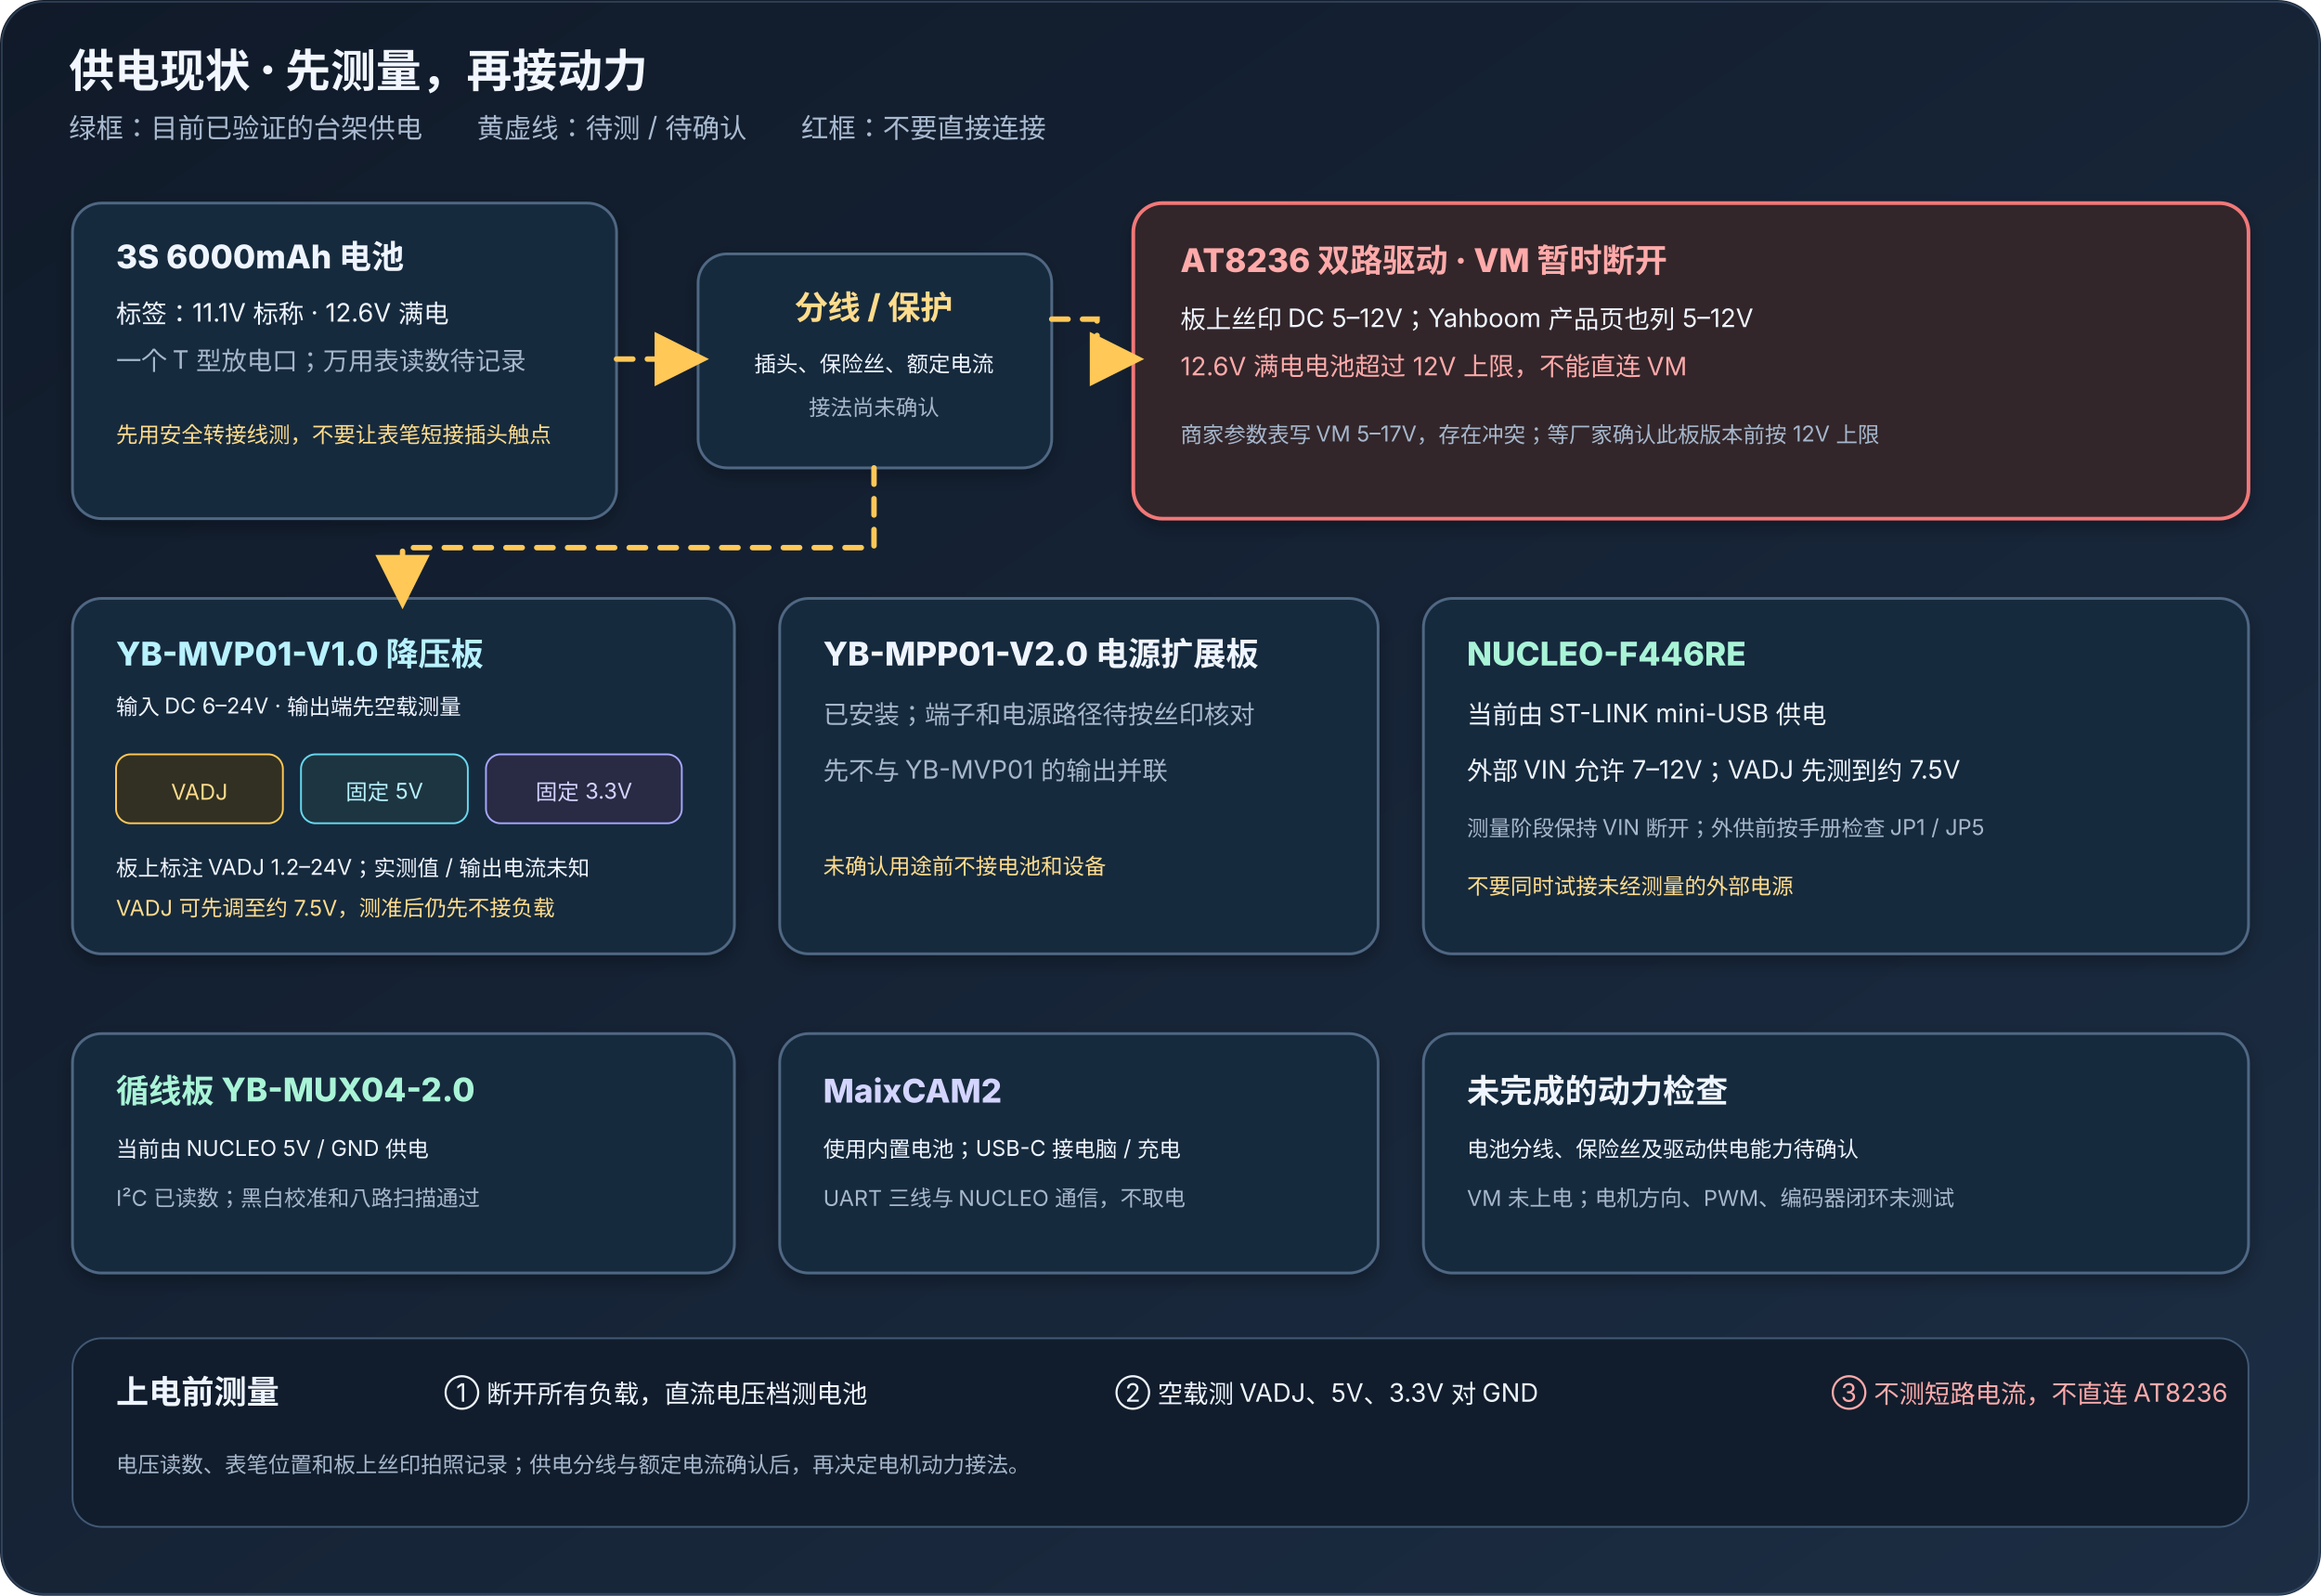
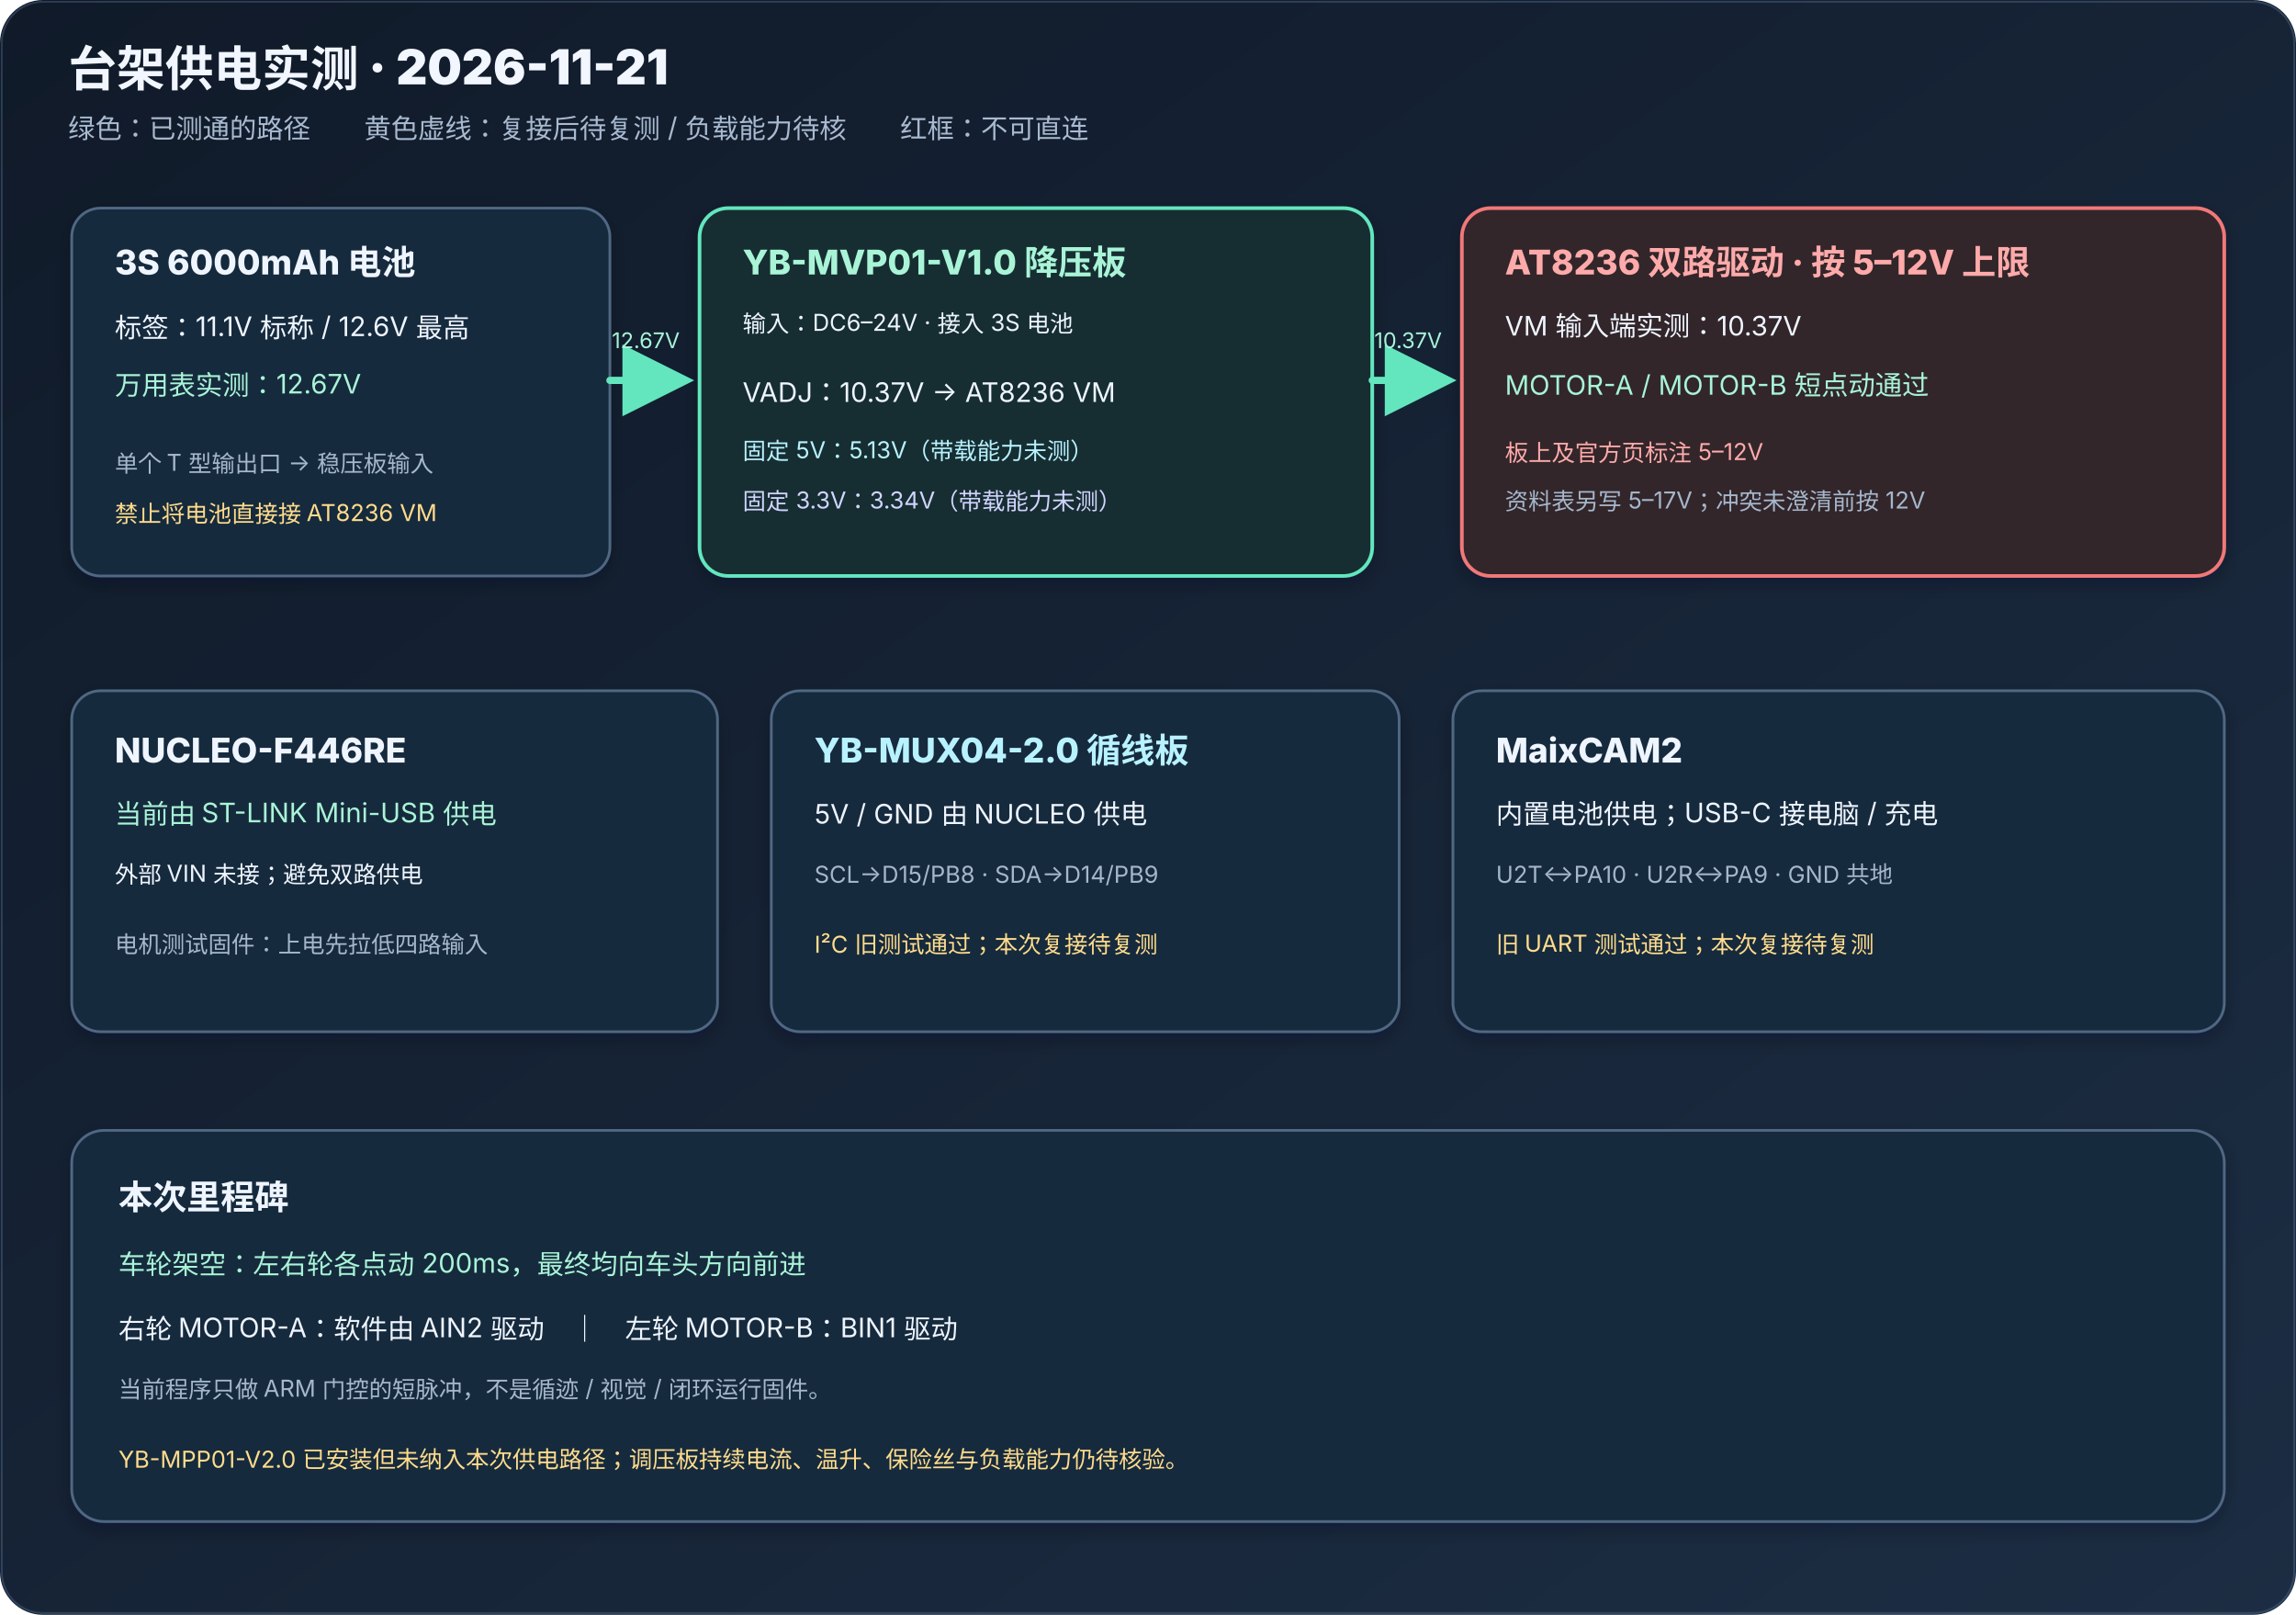
- <svg xmlns="http://www.w3.org/2000/svg" viewBox="0 0 1280 880" role="img" aria-labelledby="title desc">
+ <svg xmlns="http://www.w3.org/2000/svg" viewBox="0 0 1280 900" role="img" aria-labelledby="title desc">
  <defs>
    <linearGradient id="bg" x1="0" y1="0" x2="1" y2="1">
      <stop stop-color="#101a29" />
      <stop offset="1" stop-color="#1c2d43" />
    </linearGradient>
    <filter id="shadow" x="-15%" y="-15%" width="130%" height="140%">
-       <feDropShadow dx="0" dy="4" stdDeviation="5" flood-color="#030812" flood-opacity=".3" />
+       <feDropShadow dx="0" dy="4" stdDeviation="5" flood-color="#030812" flood-opacity=".28" />
    </filter>
    <style>
      text{font-family:-apple-system,BlinkMacSystemFont,"PingFang SC","Microsoft YaHei",sans-serif}
-       .title{fill:#f1f6ff;font-size:25px;font-weight:850}.subtitle{fill:#a9bad0;font-size:15px}
-       .head{font-size:18px;font-weight:800}.body{font-size:14px}.small{font-size:12px}.tiny{font-size:11px}
+       .title{fill:#f1f6ff;font-size:27px;font-weight:850}.subtitle{fill:#a9bad0;font-size:15px}
+       .head{font-size:19px;font-weight:800}.body{font-size:15px}.small{font-size:13px}.tiny{font-size:12px}
      .white{fill:#eff5ff}.muted{fill:#a6b7cc}.amber{fill:#ffdc8c}.cyan{fill:#b8f2ff}.green{fill:#a9f4d7}.red{fill:#ffaaaa}
-       .box{fill:#18293d;stroke:#506783;stroke-width:1.5}.warnbox{fill:#30252c;stroke:#f27878;stroke-width:2}
-       .line-pending{fill:none;stroke:#ffc857;stroke-width:3;stroke-dasharray:9 8;stroke-linecap:round}
-       .line-now{fill:none;stroke:#63e6be;stroke-width:3.5;stroke-linecap:round}
+       .box{fill:#18293d;stroke:#506783;stroke-width:1.5}.good{fill:#172e32;stroke:#63e6be;stroke-width:2}.warnbox{fill:#30252c;stroke:#f27878;stroke-width:2}
+       .line-good{fill:none;stroke:#63e6be;stroke-width:4;stroke-linecap:round}.line-pending{fill:none;stroke:#ffc857;stroke-width:3;stroke-dasharray:9 8;stroke-linecap:round}
    </style>
+     <marker id="arrowGreen" markerWidth="10" markerHeight="10" refX="8" refY="5" orient="auto">
+       <path d="M0 0L10 5L0 10Z" fill="#63e6be" />
+     </marker>
    <marker id="arrowAmber" markerWidth="10" markerHeight="10" refX="8" refY="5" orient="auto">
      <path d="M0 0L10 5L0 10Z" fill="#ffc857" />
    </marker>
-     <marker id="arrowGreen" markerWidth="10" markerHeight="10" refX="8" refY="5" orient="auto">
-       <path d="M0 0L10 5L0 10Z" fill="#63e6be" />
-     </marker>
  </defs>
-   <rect width="1280" height="880" rx="24" fill="url(#bg)" />
-   <rect x="1" y="1" width="1278" height="878" rx="23" fill="none" stroke="#5c7593" stroke-opacity=".38" />
-   <text x="38" y="48" class="title">供电现状 · 先测量，再接动力</text>
-   <text x="38" y="76" class="subtitle">绿框：目前已验证的台架供电　　黄虚线：待测 / 待确认　　红框：不要直接连接</text>
+   <rect width="1280" height="900" rx="24" fill="url(#bg)" />
+   <rect x="1" y="1" width="1278" height="898" rx="23" fill="none" stroke="#5c7593" stroke-opacity=".38" />
+   <text x="38" y="48" class="title">台架供电实测 · 2026-11-21</text>
+   <text x="38" y="77" class="subtitle">绿色：已测通的路径　　黄色虚线：复接后待复测 / 负载能力待核　　红框：不可直连</text>
  <g filter="url(#shadow)">
-     <rect x="40" y="112" width="300" height="174" rx="16" class="box" stroke="#f27878" />
-     <rect x="385" y="140" width="195" height="118" rx="16" class="box" stroke="#ffc857" />
-     <rect x="625" y="112" width="615" height="174" rx="16" class="warnbox" />
-     <rect x="40" y="330" width="365" height="196" rx="16" class="box" stroke="#67d8ef" />
-     <rect x="430" y="330" width="330" height="196" rx="16" class="box" stroke="#8ea8c3" />
-     <rect x="785" y="330" width="455" height="196" rx="16" class="box" stroke="#63e6be" />
-     <rect x="40" y="570" width="365" height="132" rx="16" class="box" stroke="#63e6be" />
-     <rect x="430" y="570" width="330" height="132" rx="16" class="box" stroke="#a4a7ff" />
-     <rect x="785" y="570" width="455" height="132" rx="16" class="box" stroke="#8298b2" />
+     <rect x="40" y="116" width="300" height="205" rx="16" class="box" />
+     <rect x="390" y="116" width="375" height="205" rx="16" class="good" />
+     <rect x="815" y="116" width="425" height="205" rx="16" class="warnbox" />
+     <rect x="40" y="385" width="360" height="190" rx="16" class="box" />
+     <rect x="430" y="385" width="350" height="190" rx="16" class="box" />
+     <rect x="810" y="385" width="430" height="190" rx="16" class="box" />
+     <rect x="40" y="630" width="1200" height="218" rx="18" class="box" />
  </g>
-   <text x="64" y="148" class="head white">3S 6000mAh 电池</text>
-   <text x="64" y="178" class="body white">标签：11.1V 标称 · 12.6V 满电</text>
-   <text x="64" y="204" class="body muted">一个 T 型放电口；万用表读数待记录</text>
-   <text x="64" y="244" class="small amber">先用安全转接线测，不要让表笔短接插头触点</text>
-   <text x="482" y="176" text-anchor="middle" class="head amber">分线 / 保护</text>
-   <text x="482" y="205" text-anchor="middle" class="small white">插头、保险丝、额定电流</text>
-   <text x="482" y="229" text-anchor="middle" class="small muted">接法尚未确认</text>
-   <text x="651" y="150" class="head red">AT8236 双路驱动 · VM 暂时断开</text>
-   <text x="651" y="181" class="body white">板上丝印 DC 5–12V；Yahboom 产品页也列 5–12V</text>
-   <text x="651" y="207" class="body red">12.6V 满电电池超过 12V 上限，不能直连 VM</text>
-   <text x="651" y="244" class="small muted">商家参数表写 VM 5–17V，存在冲突；等厂家确认此板版本前按 12V 上限</text>
-   <path d="M340 198H385" class="line-pending" marker-end="url(#arrowAmber)" />
-   <path d="M580 176H605V198H625" class="line-pending" marker-end="url(#arrowAmber)" />
-   <path d="M482 258V302H222V330" class="line-pending" marker-end="url(#arrowAmber)" />
-   <text x="64" y="367" class="head cyan">YB-MVP01-V1.0 降压板</text>
-   <text x="64" y="394" class="small white">输入 DC 6–24V · 输出端先空载测量</text>
-   <rect x="64" y="416" width="92" height="38" rx="8" fill="#313022" stroke="#ffc857" />
-   <rect x="166" y="416" width="92" height="38" rx="8" fill="#1d3541" stroke="#66d9ef" />
-   <rect x="268" y="416" width="108" height="38" rx="8" fill="#292a43" stroke="#a4a7ff" />
-   <text x="110" y="441" text-anchor="middle" class="small amber">VADJ</text>
-   <text x="212" y="441" text-anchor="middle" class="small cyan">固定 5V</text>
-   <text x="322" y="441" text-anchor="middle" class="small" fill="#d3d4ff">固定 3.3V</text>
-   <text x="64" y="483" class="small white">板上标注 VADJ 1.2–24V；实测值 / 输出电流未知</text>
-   <text x="64" y="505" class="small amber">VADJ 可先调至约 7.5V，测准后仍先不接负载</text>
-   <text x="454" y="367" class="head white">YB-MPP01-V2.0 电源扩展板</text>
-   <text x="454" y="399" class="body muted">已安装；端子和电源路径待按丝印核对</text>
-   <text x="454" y="430" class="body muted">先不与 YB-MVP01 的输出并联</text>
-   <text x="454" y="482" class="small amber">未确认用途前不接电池和设备</text>
-   <text x="809" y="367" class="head green">NUCLEO-F446RE</text>
-   <text x="809" y="399" class="body white">当前由 ST-LINK mini-USB 供电</text>
-   <text x="809" y="430" class="body white">外部 VIN 允许 7–12V；VADJ 先测到约 7.5V</text>
-   <text x="809" y="461" class="small muted">测量阶段保持 VIN 断开；外供前按手册检查 JP1 / JP5</text>
-   <text x="809" y="493" class="small amber">不要同时试接未经测量的外部电源</text>
-   <text x="64" y="608" class="head green">循线板 YB-MUX04-2.0</text>
-   <text x="64" y="638" class="small white">当前由 NUCLEO 5V / GND 供电</text>
-   <text x="64" y="665" class="small muted">I²C 已读数；黑白校准和八路扫描通过</text>
-   <text x="454" y="608" class="head" fill="#d4d5ff">MaixCAM2</text>
-   <text x="454" y="638" class="small white">使用内置电池；USB-C 接电脑 / 充电</text>
-   <text x="454" y="665" class="small muted">UART 三线与 NUCLEO 通信，不取电</text>
-   <text x="809" y="608" class="head white">未完成的动力检查</text>
-   <text x="809" y="638" class="small white">电池分线、保险丝及驱动供电能力待确认</text>
-   <text x="809" y="665" class="small muted">VM 未上电；电机方向、PWM、编码器闭环未测试</text>
-   <rect x="40" y="738" width="1200" height="104" rx="16" fill="#111d2c" stroke="#415975" />
-   <text x="64" y="774" class="head white">上电前测量</text>
-   <text x="245" y="773" class="body white">① 断开所有负载，直流电压档测电池</text>
-   <text x="615" y="773" class="body white">② 空载测 VADJ、5V、3.3V 对 GND</text>
-   <text x="1010" y="773" class="body red">③ 不测短路电流，不直连 AT8236</text>
-   <text x="64" y="812" class="small muted">电压读数、表笔位置和板上丝印拍照记录；供电分线与额定电流确认后，再决定电机动力接法。</text>
+   <text x="64" y="153" class="head white">3S 6000mAh 电池</text>
+   <text x="64" y="188" class="body white">标签：11.1V 标称 / 12.6V 最高</text>
+   <text x="64" y="220" class="body green">万用表实测：12.67V</text>
+   <text x="64" y="263" class="small muted">单个 T 型输出口 → 稳压板输入</text>
+   <text x="64" y="291" class="small amber">禁止将电池直接接 AT8236 VM</text>
+   <text x="414" y="153" class="head green">YB-MVP01-V1.0 降压板</text>
+   <text x="414" y="185" class="small white">输入：DC6–24V · 接入 3S 电池</text>
+   <text x="414" y="224" class="body white">VADJ：10.37V → AT8236 VM</text>
+   <text x="414" y="256" class="small cyan">固定 5V：5.13V（带载能力未测）</text>
+   <text x="414" y="284" class="small" fill="#d3d4ff">固定 3.3V：3.34V（带载能力未测）</text>
+   <text x="839" y="153" class="head red">AT8236 双路驱动 · 按 5–12V 上限</text>
+   <text x="839" y="187" class="body white">VM 输入端实测：10.37V</text>
+   <text x="839" y="220" class="body green">MOTOR-A / MOTOR-B 短点动通过</text>
+   <text x="839" y="257" class="small red">板上及官方页标注 5–12V</text>
+   <text x="839" y="284" class="small muted">资料表另写 5–17V；冲突未澄清前按 12V</text>
+   <path d="M340 212H379" class="line-good" marker-end="url(#arrowGreen)" />
+   <path d="M765 212H804" class="line-good" marker-end="url(#arrowGreen)" />
+   <text x="360" y="194" text-anchor="middle" class="tiny green">12.67V</text>
+   <text x="785" y="194" text-anchor="middle" class="tiny green">10.37V</text>
+   <text x="64" y="425" class="head white">NUCLEO-F446RE</text>
+   <text x="64" y="459" class="body green">当前由 ST-LINK Mini-USB 供电</text>
+   <text x="64" y="492" class="small white">外部 VIN 未接；避免双路供电</text>
+   <text x="64" y="531" class="small muted">电机测试固件：上电先拉低四路输入</text>
+   <text x="454" y="425" class="head cyan">YB-MUX04-2.0 循线板</text>
+   <text x="454" y="459" class="body white">5V / GND 由 NUCLEO 供电</text>
+   <text x="454" y="492" class="small muted">SCL→D15/PB8 · SDA→D14/PB9</text>
+   <text x="454" y="531" class="small amber">I²C 旧测试通过；本次复接待复测</text>
+   <text x="834" y="425" class="head white">MaixCAM2</text>
+   <text x="834" y="459" class="body white">内置电池供电；USB-C 接电脑 / 充电</text>
+   <text x="834" y="492" class="small muted">U2T↔PA10 · U2R↔PA9 · GND 共地</text>
+   <text x="834" y="531" class="small amber">旧 UART 测试通过；本次复接待复测</text>
+   <text x="66" y="674" class="head white">本次里程碑</text>
+   <text x="66" y="710" class="body green">车轮架空：左右轮各点动 200ms，最终均向车头方向前进</text>
+   <text x="66" y="746" class="body white">右轮 MOTOR-A：软件由 AIN2 驱动　｜　左轮 MOTOR-B：BIN1 驱动</text>
+   <text x="66" y="779" class="small muted">当前程序只做 ARM 门控的短脉冲，不是循迹 / 视觉 / 闭环运行固件。</text>
+   <text x="66" y="818" class="small amber">YB-MPP01-V2.0 已安装但未纳入本次供电路径；调压板持续电流、温升、保险丝与负载能力仍待核验。</text>
</svg>
